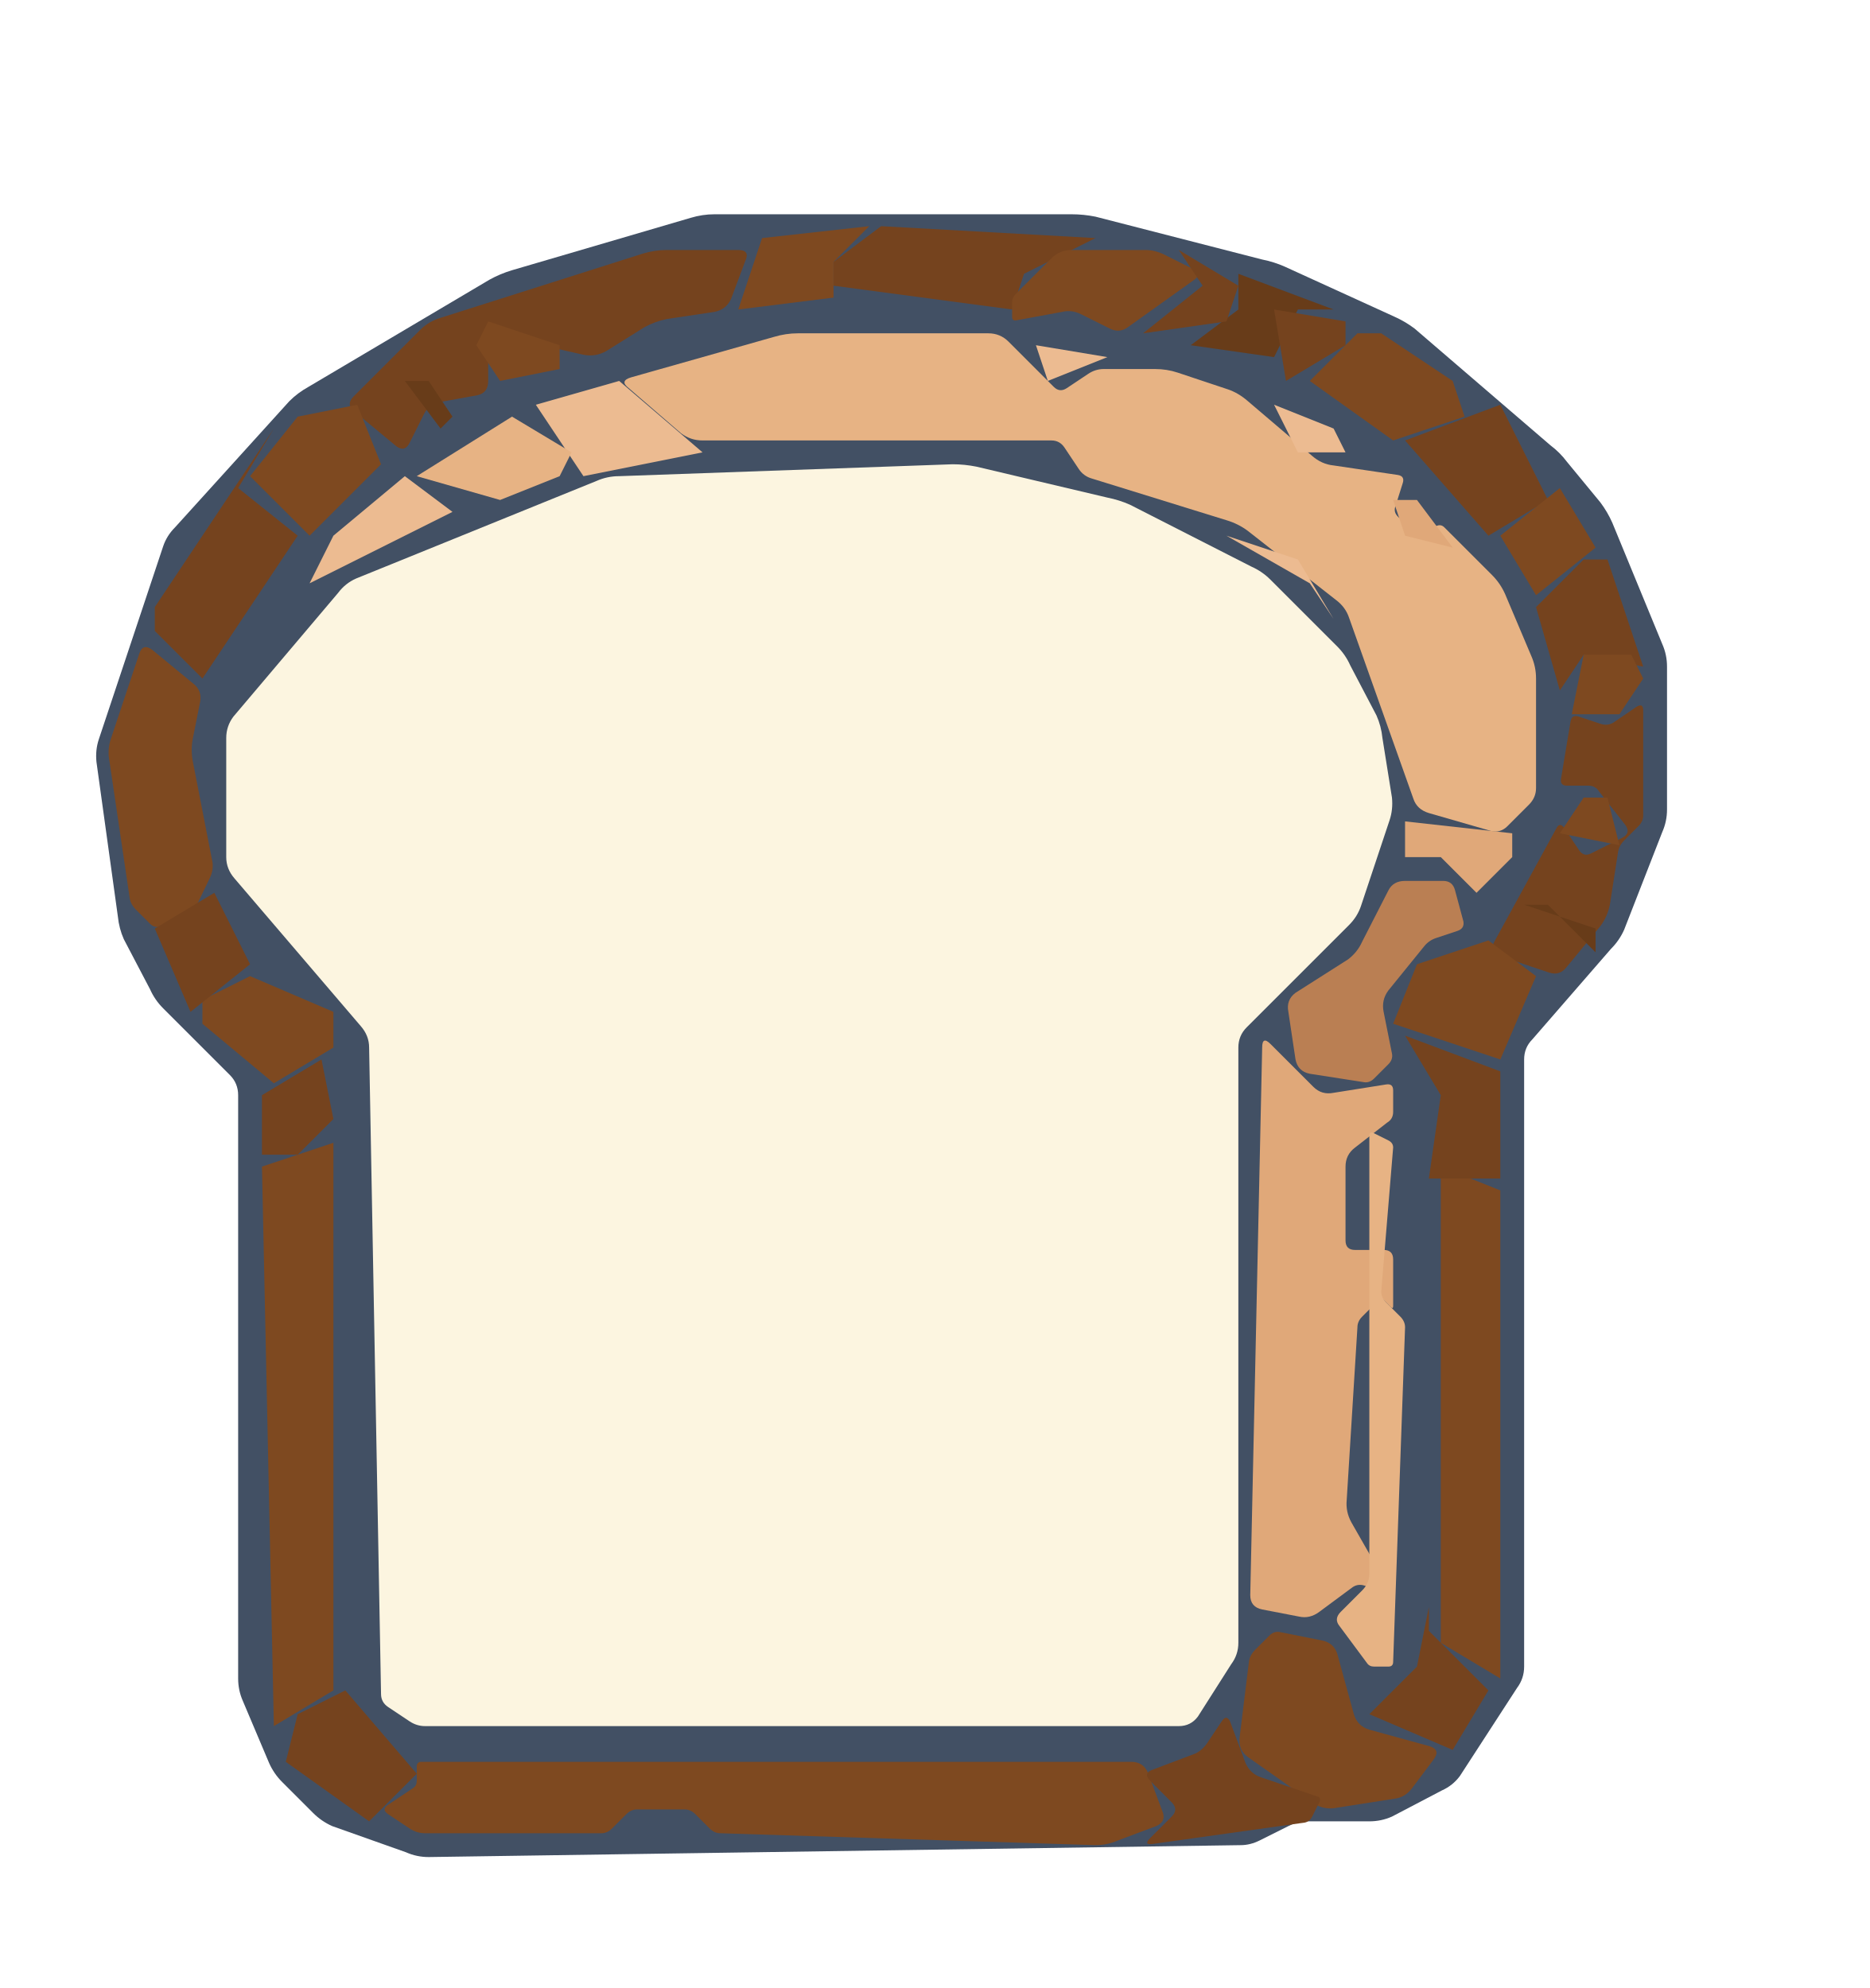
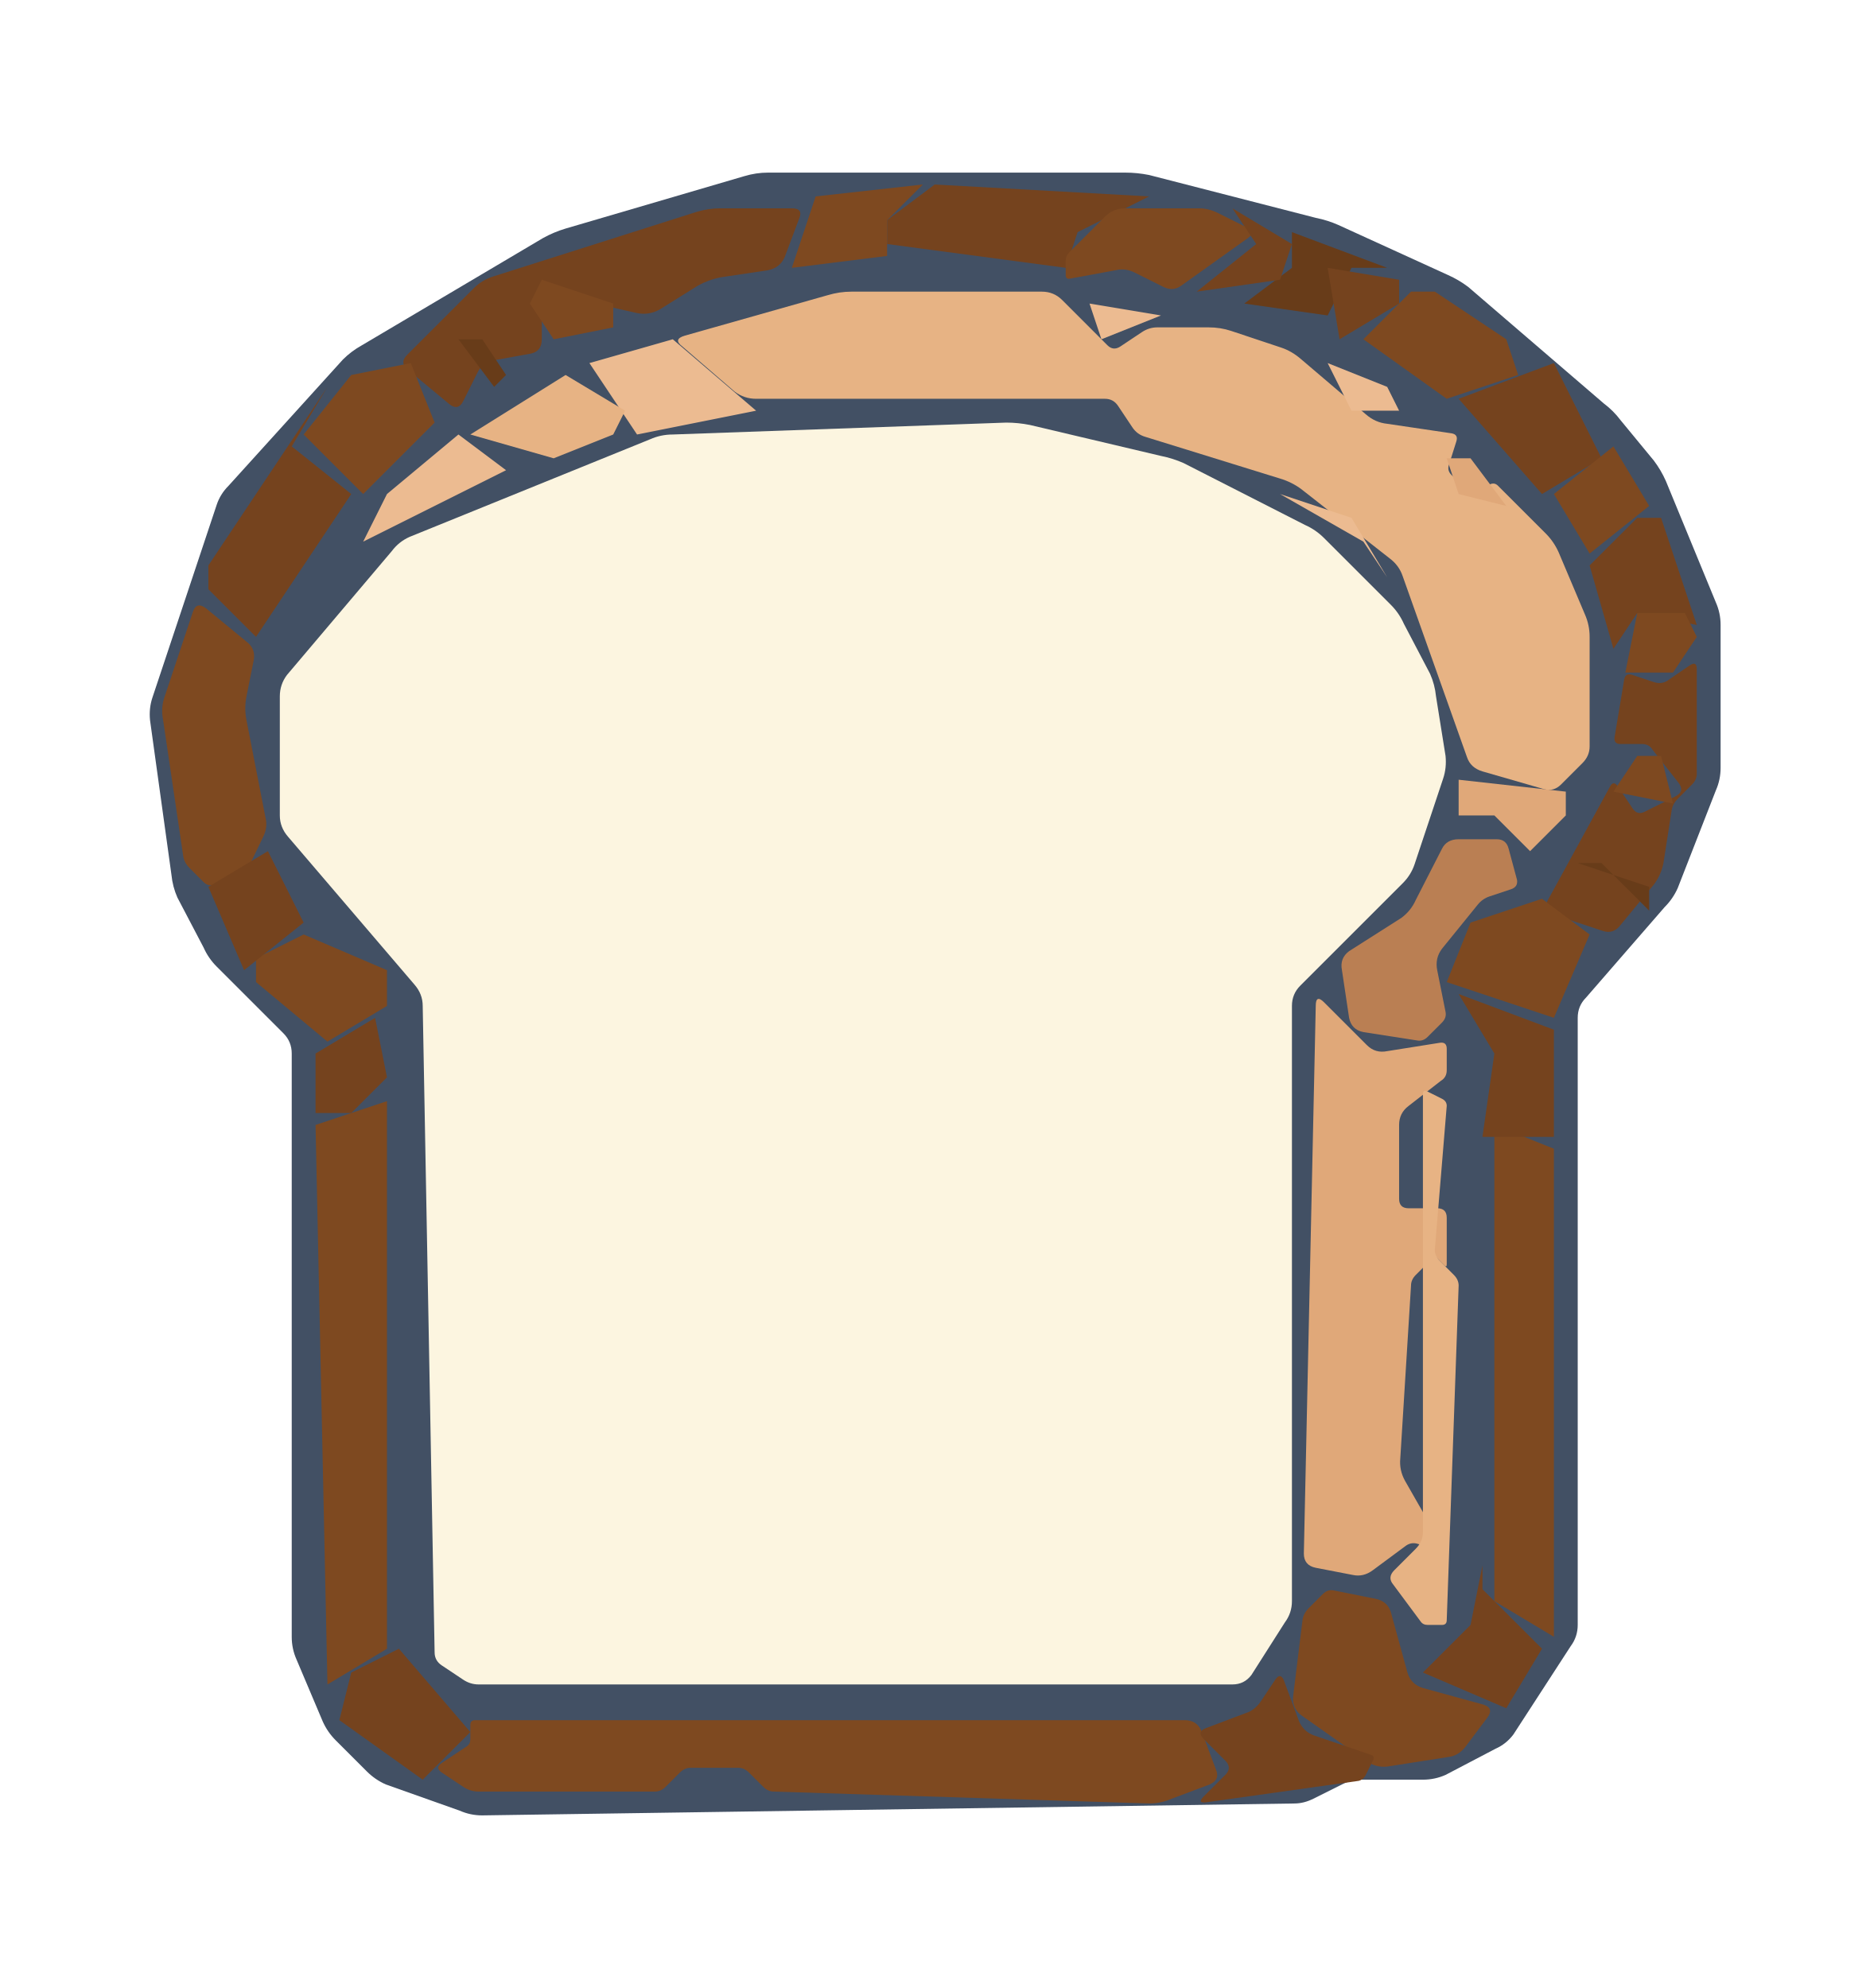
- <svg xmlns="http://www.w3.org/2000/svg" viewBox="0 0 157 167" aria-hidden="true">
+ <svg xmlns="http://www.w3.org/2000/svg" viewBox="-4.500 3.500 157 167" aria-hidden="true">
  <path fill="#425064" d="M24.3 33.7 L14.7 44.3 Q14.0 45.0 13.7 45.9 L8.3 62.1 Q8.0 63.0 8.1 64.0 L9.9 77.0 Q10.0 78.0 10.4 78.9 L12.6 83.1 Q13.0 84.0 13.7 84.7 L19.3 90.3 Q20.0 91.0 20.0 92.0 L20.0 141.0 Q20.0 142.0 20.4 142.9 L22.6 148.1 Q23.0 149.0 23.7 149.7 L26.3 152.3 Q27.0 153.0 27.9 153.4 L34.1 155.6 Q35.0 156.0 36.0 156.0 L104.2 155.0 Q105.0 155.0 105.8 154.6 L108.2 153.4 Q109.0 153.0 109.8 153.0 L115.0 153.0 Q116.0 153.0 116.9 152.6 L121.1 150.4 Q122.0 150.0 122.6 149.2 L127.4 141.8 Q128.0 141.0 128.0 140.0 L128.0 89.0 Q128.0 88.0 128.7 87.3 L135.3 79.7 Q136.0 79.0 136.4 78.1 L139.6 69.9 Q140.0 69.0 140.0 68.0 L140.0 56.0 Q140.0 55.0 139.6 54.1 L135.4 43.9 Q135.0 43.0 134.4 42.2 L131.6 38.8 Q131.0 38.0 130.2 37.4 L118.8 27.6 Q118.0 27.0 117.1 26.6 L107.9 22.4 Q107.0 22.0 106.0 21.8 L92.0 18.2 Q91.0 18.0 90.0 18.0 L60.0 18.0 Q59.0 18.0 58.0 18.3 L43.0 22.7 Q42.0 23.0 41.1 23.5 L25.9 32.5 Q25.0 33.0 24.3 33.7 Z" />
  <path fill="#fcf5e0" d="M28.4 49.8 L19.6 60.2 Q19.0 61.0 19.0 62.0 L19.0 72.0 Q19.0 73.0 19.7 73.8 L30.3 86.2 Q31.0 87.0 31.0 88.0 L32.0 142.3 Q32.0 143.0 32.6 143.4 L34.4 144.6 Q35.0 145.0 35.7 145.0 L99.0 145.0 Q100.0 145.0 100.6 144.2 L103.4 139.8 Q104.0 139.0 104.0 138.0 L104.0 88.0 Q104.0 87.0 104.7 86.3 L113.3 77.7 Q114.0 77.0 114.3 76.1 L116.7 68.9 Q117.0 68.0 116.9 67.0 L116.1 62.0 Q116.0 61.0 115.6 60.1 L113.4 55.9 Q113.0 55.0 112.3 54.3 L106.7 48.7 Q106.0 48.0 105.1 47.6 L94.9 42.4 Q94.0 42.0 93.0 41.8 L82.0 39.2 Q81.0 39.0 80.0 39.0 L52.0 40.0 Q51.0 40.0 50.1 40.4 L29.9 48.6 Q29.0 49.0 28.4 49.8 Z" />
  <path fill="#e7b384" d="M52.8 32.6 L57.2 36.4 Q58.0 37.0 59.0 37.0 L88.3 37.0 Q89.0 37.0 89.4 37.6 L90.6 39.4 Q91.0 40.0 91.7 40.2 L103.0 43.7 Q104.0 44.0 104.8 44.6 L112.2 50.4 Q113.0 51.0 113.3 51.9 L118.7 67.1 Q119.0 68.0 120.0 68.3 L125.2 69.8 Q126.0 70.0 126.6 69.4 L128.4 67.6 Q129.0 67.0 129.0 66.2 L129.0 57.0 Q129.0 56.0 128.6 55.1 L126.4 49.9 Q126.0 49.0 125.3 48.3 L121.3 44.3 Q121.0 44.0 120.6 44.2 L119.4 44.8 Q119.0 45.0 118.7 44.7 L117.4 43.4 Q117.0 43.0 117.2 42.5 L117.8 40.6 Q118.0 40.0 117.4 39.9 L112.0 39.1 Q111.0 39.0 110.2 38.3 L104.8 33.7 Q104.0 33.0 103.1 32.7 L98.9 31.3 Q98.0 31.0 97.0 31.0 L92.7 31.0 Q92.0 31.0 91.4 31.4 L89.6 32.6 Q89.0 33.0 88.5 32.5 L84.7 28.7 Q84.0 28.0 83.0 28.0 L67.0 28.0 Q66.0 28.0 65.0 28.3 L53.0 31.7 Q52.0 32.0 52.8 32.6 Z" />
  <path fill="#e0a879" d="M106.0 88.0 L105.0 134.0 Q105.0 135.0 106.0 135.2 L109.1 135.8 Q110.0 136.0 110.8 135.4 L113.5 133.4 Q114.0 133.0 114.6 133.2 L116.4 133.8 Q117.0 134.0 116.7 133.5 L113.5 127.9 Q113.0 127.0 113.1 126.0 L114.0 111.5 Q114.0 111.0 114.4 110.6 L115.8 109.2 Q116.0 109.0 116.2 109.2 L116.8 109.8 Q117.0 110.0 117.0 109.7 L117.0 105.8 Q117.0 105.0 116.2 105.0 L113.8 105.0 Q113.0 105.0 113.0 104.2 L113.0 98.0 Q113.0 97.0 113.8 96.4 L116.5 94.3 Q117.0 94.0 117.0 93.4 L117.0 91.6 Q117.0 91.0 116.4 91.1 L112.0 91.8 Q111.0 92.0 110.3 91.3 L106.7 87.7 Q106.0 87.0 106.0 88.0 Z" />
  <path fill="#7e4920" d="M32.6 152.4 L34.4 153.6 Q35.0 154.0 35.7 154.0 L50.5 154.0 Q51.0 154.0 51.4 153.6 L52.6 152.4 Q53.0 152.0 53.5 152.0 L57.5 152.0 Q58.0 152.0 58.4 152.4 L59.6 153.6 Q60.0 154.0 60.5 154.0 L92.0 155.0 Q93.0 155.0 93.9 154.6 L97.1 153.4 Q98.0 153.0 97.6 152.1 L96.4 148.9 Q96.0 148.0 95.0 148.0 L35.4 148.0 Q35.0 148.0 35.0 148.4 L35.0 149.6 Q35.0 150.0 34.7 150.2 L32.6 151.6 Q32.0 152.0 32.6 152.4 Z" />
  <path fill="#7e4920" d="M28 96 L22 98 L23 145 L28 142 Z" />
  <path fill="#7e4920" d="M121 98 L121 138 L126 141 L126 100 Z" />
  <path fill="#75431e" d="M62.0 21.0 L56.0 21.0 Q55.0 21.0 54.0 21.3 L37.0 26.7 Q36.0 27.0 35.3 27.7 L29.7 33.3 Q29.0 34.0 29.8 34.6 L33.3 37.5 Q34.0 38.0 34.4 37.2 L35.6 34.8 Q36.0 34.0 36.8 33.8 L40.1 33.2 Q41.0 33.0 41.0 32.0 L41.0 28.9 Q41.0 28.0 41.9 28.2 L49.0 29.8 Q50.0 30.0 50.9 29.5 L54.1 27.5 Q55.0 27.0 56.0 26.8 L60.0 26.2 Q61.0 26.0 61.4 25.1 L62.6 21.9 Q63.0 21.0 62.0 21.0 Z" />
  <path fill="#7e4920" d="M11.7 54.9 L9.3 62.1 Q9.0 63.0 9.2 64.0 L10.9 75.5 Q11.0 76.0 11.4 76.4 L12.6 77.6 Q13.0 78.0 13.5 77.8 L15.4 77.2 Q16.0 77.0 16.3 76.5 L17.6 73.8 Q18.0 73.0 17.8 72.2 L16.2 64.0 Q16.0 63.0 16.2 62.0 L16.8 59.0 Q17.0 58.0 16.2 57.4 L12.8 54.6 Q12.0 54.0 11.7 54.9 Z" />
  <path fill="#7e4920" d="M106.6 137.4 L105.4 138.6 Q105.0 139.0 104.9 139.5 L104.1 146.0 Q104.0 147.0 104.8 147.6 L110.2 151.4 Q111.0 152.0 112.0 151.9 L117.1 151.1 Q118.0 151.0 118.6 150.2 L120.4 147.8 Q121.0 147.0 120.1 146.7 L115.0 145.3 Q114.0 145.0 113.7 144.0 L112.3 138.9 Q112.0 138.0 111.0 137.8 L107.5 137.1 Q107.0 137.0 106.6 137.4 Z" />
  <path fill="#e7b384" d="M115.0 95.4 L115.0 132.2 Q115.0 133.0 114.4 133.6 L112.6 135.4 Q112.0 136.0 112.5 136.6 L114.8 139.7 Q115.0 140.0 115.4 140.0 L116.6 140.0 Q117.0 140.0 117.0 139.6 L118.0 111.5 Q118.0 111.0 117.6 110.6 L116.4 109.4 Q116.0 109.0 116.0 108.5 L117.0 96.4 Q117.0 96.0 116.6 95.8 L115.4 95.2 Q115.0 95.0 115.0 95.4 Z" />
  <path fill="#75431e" d="M137.4 59.4 L135.5 60.7 Q135.0 61.0 134.4 60.8 L132.6 60.2 Q132.0 60.0 131.9 60.6 L131.1 65.4 Q131.0 66.0 131.6 66.0 L133.4 66.0 Q134.0 66.0 134.3 66.5 L136.5 69.3 Q137.0 70.0 136.2 70.4 L133.6 71.7 Q133.0 72.0 132.6 71.4 L131.4 69.6 Q131.0 69.0 130.7 69.6 L125.5 79.1 Q125.0 80.0 125.9 80.3 L130.1 81.7 Q131.0 82.0 131.6 81.2 L134.4 77.8 Q135.0 77.0 135.2 76.0 L135.9 71.5 Q136.0 71.0 136.4 70.6 L137.6 69.4 Q138.0 69.0 138.0 68.5 L138.0 59.7 Q138.0 59.0 137.4 59.4 Z" />
  <path fill="#ba7f53" d="M121.2 74.0 L118.0 74.0 Q117.0 74.0 116.6 74.8 L114.4 79.1 Q114.0 80.0 113.2 80.6 L108.8 83.4 Q108.0 84.0 108.2 85.0 L108.8 89.0 Q109.0 90.0 110.0 90.2 L114.5 90.9 Q115.0 91.0 115.4 90.6 L116.6 89.4 Q117.0 89.0 116.9 88.5 L116.2 85.0 Q116.0 84.0 116.6 83.2 L119.6 79.5 Q120.0 79.0 120.6 78.8 L122.4 78.2 Q123.0 78.0 122.9 77.4 L122.2 74.8 Q122.0 74.0 121.2 74.0 Z" />
  <path fill="#75431e" d="M23 36 L13 51 L13 53 L17 57 L25 45 L20 41 Z" />
  <path fill="#75431e" d="M70 24 L85 26 L86 23 L92 20 L74 19 L70 22 Z" />
  <path fill="#7e4920" d="M119 81 L117 86 L126 89 L129 82 L125 79 Z" />
  <path fill="#7e4920" d="M85.4 26.9 L89.2 26.2 Q90.0 26.0 90.8 26.4 L93.2 27.6 Q94.0 28.0 94.7 27.5 L100.3 23.5 Q101.0 23.0 100.2 22.6 L97.8 21.4 Q97.0 21.0 96.2 21.0 L90.0 21.0 Q89.0 21.0 88.3 21.7 L85.3 24.7 Q85.0 25.0 85.0 25.4 L85.0 26.6 Q85.0 27.0 85.4 26.9 Z" />
  <path fill="#7e4920" d="M30 34 L25 35 L21 40 L26 45 L32 39 Z" />
  <path fill="#75431e" d="M118 37 L125 45 L130 42 L126 34 Z" />
  <path fill="#7e4920" d="M110 32 L117 37 L123 35 L122 32 L116 28 L114 28 Z" />
  <path fill="#75431e" d="M110.6 150.9 L105.9 149.3 Q105.0 149.0 104.6 148.1 L103.3 144.6 Q103.0 144.0 102.6 144.6 L101.4 146.4 Q101.0 147.0 100.4 147.3 L96.7 148.7 Q96.0 149.0 96.6 149.6 L98.4 151.4 Q99.0 152.0 98.4 152.6 L96.6 154.4 Q96.0 155.0 96.8 154.9 L109.6 153.1 Q110.0 153.0 110.2 152.6 L110.8 151.4 Q111.0 151.0 110.6 150.9 Z" />
  <path fill="#75431e" d="M29 142 L25 144 L24 148 L31 153 L35 149 Z" />
  <path fill="#7e4920" d="M21 82 L17 84 L17 86 L23 91 L28 88 L28 85 Z" />
  <path fill="#75431e" d="M118 87 L121 92 L120 99 L126 99 L126 90 Z" />
  <path fill="#ecbb91" d="M45 34 L49 40 L59 38 L52 32 Z" />
  <path fill="#e7b384" d="M48 38 L43 35 L35 40 L42 42 L47 40 Z" />
  <path fill="#75431e" d="M120 135 L119 140 L115 144 L122 147 L125 142 L120 137 Z" />
  <path fill="#75431e" d="M135 47 L133 47 L129 51 L131 58 L133 55 L138 56 Z" />
  <path fill="#7e4920" d="M73 19 L64 20 L62 26 L70 25 L70 22 Z" />
  <path fill="#ecbb91" d="M38 43 L34 40 L28 45 L26 49 Z" />
  <path fill="#75431e" d="M18 75 L13 78 L16 85 L21 81 Z" />
  <path fill="#7e4920" d="M131 41 L126 45 L129 50 L134 46 Z" />
  <path fill="#683c19" d="M100 29 L107 30 L109 26 L112 26 L104 23 L104 26 Z" />
  <path fill="#75431e" d="M27 89 L22 92 L22 97 L25 97 L28 94 Z" />
  <path fill="#e0a879" d="M118 69 L118 72 L121 72 L124 75 L127 72 L127 70 Z" />
  <path fill="#75431e" d="M107 26 L108 32 L113 29 L113 27 Z" />
  <path fill="#7e4920" d="M133 55 L132 60 L136 60 L138 57 L137 55 Z" />
  <path fill="#75431e" d="M104 24 L99 21 L101 24 L96 28 L103 27 Z" />
  <path fill="#7e4920" d="M40 29 L42 32 L47 31 L47 29 L41 27 Z" />
  <path fill="#ecbb91" d="M107 34 L109 38 L113 38 L112 36 Z" />
  <path fill="#7e4920" d="M131 70 L136 71 L135 67 L133 67 Z" />
  <path fill="#ecbb91" d="M87 29 L88 32 L93 30 Z" />
  <path fill="#e0a879" d="M117 42 L118 45 L122 46 L119 42 Z" />
  <path fill="#ecbb91" d="M103 45 L110 49 L112 52 L109 47 Z" />
  <path fill="#683c19" d="M34 32 L37 36 L38 35 L36 32 Z" />
  <path fill="#683c19" d="M128 76 L130 76 L134 80 L134 78 Z" />
</svg>
